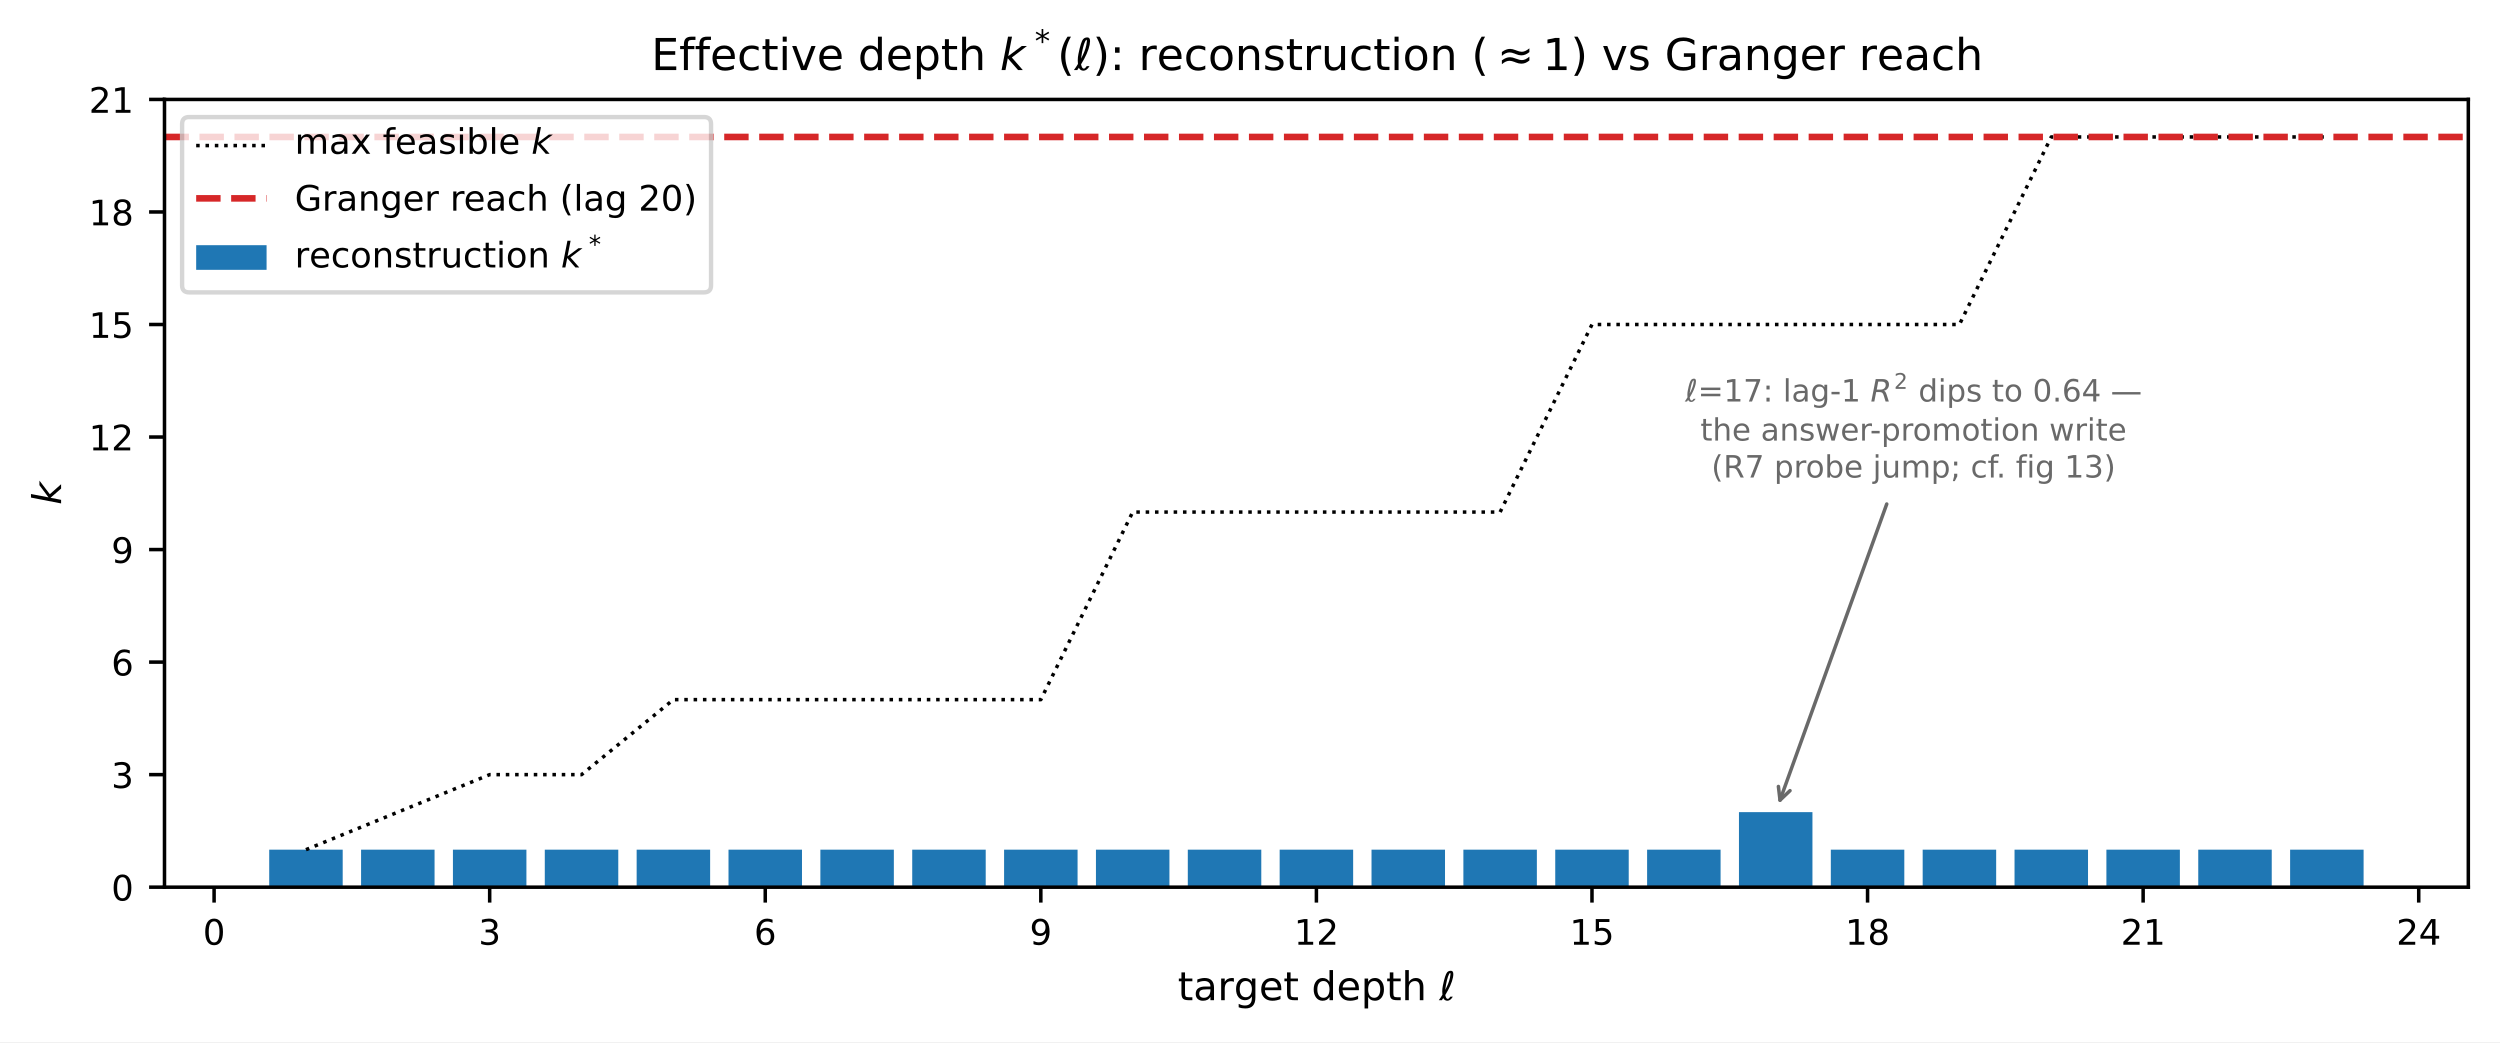
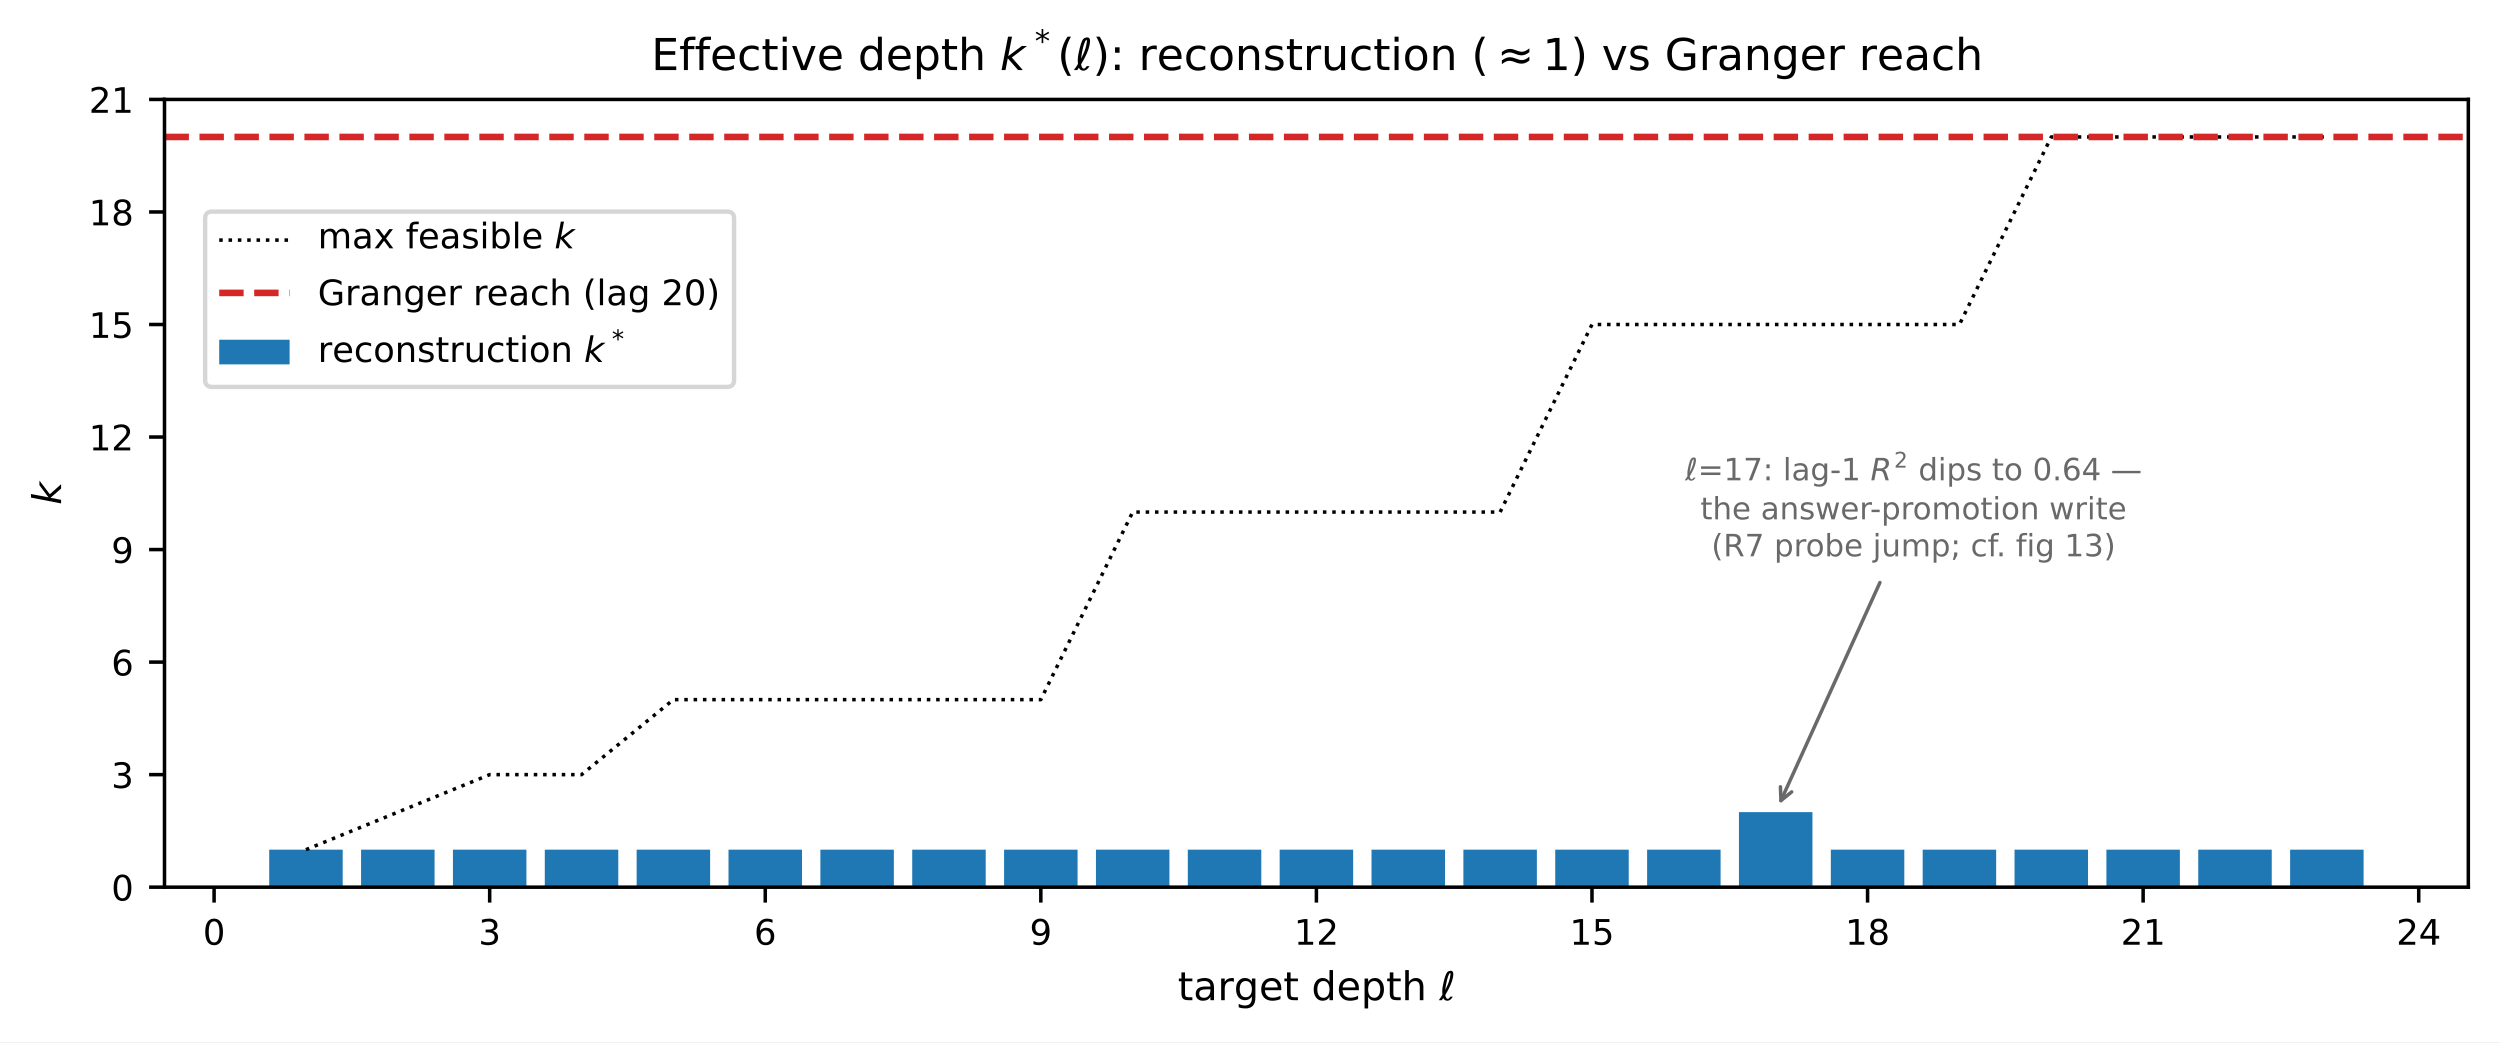
<svg xmlns="http://www.w3.org/2000/svg" xmlns:xlink="http://www.w3.org/1999/xlink" width="568.147pt" height="236.822pt" viewBox="0 0 568.147 236.822" version="1.1">
  <defs>
    <style type="text/css">*{stroke-linejoin: round; stroke-linecap: butt}</style>
  </defs>
  <g id="figure_1">
    <g id="patch_1">
      <path d="M 0 236.822  L 568.147 236.822  L 568.147 0  L 0 0  z " style="fill: #ffffff" />
    </g>
    <g id="axes_1">
      <g id="patch_2">
        <path d="M 37.382 201.62  L 560.947 201.62  L 560.947 22.6  L 37.382 22.6  z " style="fill: #ffffff" />
      </g>
      <g id="patch_3">
        <path d="M 61.181 201.62  L 77.881 201.62  L 77.881 193.095  L 61.181 193.095  z " clip-path="url(#p12ec2d168f)" style="fill: #1f77b4" />
      </g>
      <g id="patch_4">
        <path d="M 82.056 201.62  L 98.757 201.62  L 98.757 193.095  L 82.056 193.095  z " clip-path="url(#p12ec2d168f)" style="fill: #1f77b4" />
      </g>
      <g id="patch_5">
        <path d="M 102.932 201.62  L 119.633 201.62  L 119.633 193.095  L 102.932 193.095  z " clip-path="url(#p12ec2d168f)" style="fill: #1f77b4" />
      </g>
      <g id="patch_6">
        <path d="M 123.808 201.62  L 140.509 201.62  L 140.509 193.095  L 123.808 193.095  z " clip-path="url(#p12ec2d168f)" style="fill: #1f77b4" />
      </g>
      <g id="patch_7">
        <path d="M 144.684 201.62  L 161.384 201.62  L 161.384 193.095  L 144.684 193.095  z " clip-path="url(#p12ec2d168f)" style="fill: #1f77b4" />
      </g>
      <g id="patch_8">
        <path d="M 165.56 201.62  L 182.26 201.62  L 182.26 193.095  L 165.56 193.095  z " clip-path="url(#p12ec2d168f)" style="fill: #1f77b4" />
      </g>
      <g id="patch_9">
        <path d="M 186.435 201.62  L 203.136 201.62  L 203.136 193.095  L 186.435 193.095  z " clip-path="url(#p12ec2d168f)" style="fill: #1f77b4" />
      </g>
      <g id="patch_10">
        <path d="M 207.311 201.62  L 224.012 201.62  L 224.012 193.095  L 207.311 193.095  z " clip-path="url(#p12ec2d168f)" style="fill: #1f77b4" />
      </g>
      <g id="patch_11">
        <path d="M 228.187 201.62  L 244.888 201.62  L 244.888 193.095  L 228.187 193.095  z " clip-path="url(#p12ec2d168f)" style="fill: #1f77b4" />
      </g>
      <g id="patch_12">
        <path d="M 249.063 201.62  L 265.763 201.62  L 265.763 193.095  L 249.063 193.095  z " clip-path="url(#p12ec2d168f)" style="fill: #1f77b4" />
      </g>
      <g id="patch_13">
        <path d="M 269.939 201.62  L 286.639 201.62  L 286.639 193.095  L 269.939 193.095  z " clip-path="url(#p12ec2d168f)" style="fill: #1f77b4" />
      </g>
      <g id="patch_14">
        <path d="M 290.814 201.62  L 307.515 201.62  L 307.515 193.095  L 290.814 193.095  z " clip-path="url(#p12ec2d168f)" style="fill: #1f77b4" />
      </g>
      <g id="patch_15">
        <path d="M 311.69 201.62  L 328.391 201.62  L 328.391 193.095  L 311.69 193.095  z " clip-path="url(#p12ec2d168f)" style="fill: #1f77b4" />
      </g>
      <g id="patch_16">
        <path d="M 332.566 201.62  L 349.267 201.62  L 349.267 193.095  L 332.566 193.095  z " clip-path="url(#p12ec2d168f)" style="fill: #1f77b4" />
      </g>
      <g id="patch_17">
        <path d="M 353.442 201.62  L 370.142 201.62  L 370.142 193.095  L 353.442 193.095  z " clip-path="url(#p12ec2d168f)" style="fill: #1f77b4" />
      </g>
      <g id="patch_18">
        <path d="M 374.318 201.62  L 391.018 201.62  L 391.018 193.095  L 374.318 193.095  z " clip-path="url(#p12ec2d168f)" style="fill: #1f77b4" />
      </g>
      <g id="patch_19">
        <path d="M 395.193 201.62  L 411.894 201.62  L 411.894 184.57  L 395.193 184.57  z " clip-path="url(#p12ec2d168f)" style="fill: #1f77b4" />
      </g>
      <g id="patch_20">
        <path d="M 416.069 201.62  L 432.77 201.62  L 432.77 193.095  L 416.069 193.095  z " clip-path="url(#p12ec2d168f)" style="fill: #1f77b4" />
      </g>
      <g id="patch_21">
        <path d="M 436.945 201.62  L 453.646 201.62  L 453.646 193.095  L 436.945 193.095  z " clip-path="url(#p12ec2d168f)" style="fill: #1f77b4" />
      </g>
      <g id="patch_22">
        <path d="M 457.821 201.62  L 474.521 201.62  L 474.521 193.095  L 457.821 193.095  z " clip-path="url(#p12ec2d168f)" style="fill: #1f77b4" />
      </g>
      <g id="patch_23">
        <path d="M 478.697 201.62  L 495.397 201.62  L 495.397 193.095  L 478.697 193.095  z " clip-path="url(#p12ec2d168f)" style="fill: #1f77b4" />
      </g>
      <g id="patch_24">
        <path d="M 499.572 201.62  L 516.273 201.62  L 516.273 193.095  L 499.572 193.095  z " clip-path="url(#p12ec2d168f)" style="fill: #1f77b4" />
      </g>
      <g id="patch_25">
        <path d="M 520.448 201.62  L 537.149 201.62  L 537.149 193.095  L 520.448 193.095  z " clip-path="url(#p12ec2d168f)" style="fill: #1f77b4" />
      </g>
      <g id="matplotlib.axis_1">
        <g id="xtick_1">
          <g id="line2d_1">
            <defs>
              <path id="m513581c044" d="M 0 0  L 0 3.5  " style="stroke: #000000; stroke-width: 0.8" />
            </defs>
            <g>
              <use xlink:href="#m513581c044" x="48.655" y="201.62" style="stroke: #000000; stroke-width: 0.8" />
            </g>
          </g>
          <g id="text_1">
            <text style="font-size: 8px; font-family: 'DejaVu Sans', 'Bitstream Vera Sans', 'Computer Modern Sans Serif', 'Lucida Grande', 'Verdana', 'Geneva', 'Lucid', 'Arial', 'Helvetica', 'Avant Garde', sans-serif; text-anchor: middle" x="48.655" y="214.698" transform="rotate(-0 48.65504 214.6978)">0</text>
          </g>
        </g>
        <g id="xtick_2">
          <g id="line2d_2">
            <g>
              <use xlink:href="#m513581c044" x="111.282" y="201.62" style="stroke: #000000; stroke-width: 0.8" />
            </g>
          </g>
          <g id="text_2">
            <text style="font-size: 8px; font-family: 'DejaVu Sans', 'Bitstream Vera Sans', 'Computer Modern Sans Serif', 'Lucida Grande', 'Verdana', 'Geneva', 'Lucid', 'Arial', 'Helvetica', 'Avant Garde', sans-serif; text-anchor: middle" x="111.282" y="214.698" transform="rotate(-0 111.2825 214.6978)">3</text>
          </g>
        </g>
        <g id="xtick_3">
          <g id="line2d_3">
            <g>
              <use xlink:href="#m513581c044" x="173.91" y="201.62" style="stroke: #000000; stroke-width: 0.8" />
            </g>
          </g>
          <g id="text_3">
            <text style="font-size: 8px; font-family: 'DejaVu Sans', 'Bitstream Vera Sans', 'Computer Modern Sans Serif', 'Lucida Grande', 'Verdana', 'Geneva', 'Lucid', 'Arial', 'Helvetica', 'Avant Garde', sans-serif; text-anchor: middle" x="173.91" y="214.698" transform="rotate(-0 173.9099 214.6978)">6</text>
          </g>
        </g>
        <g id="xtick_4">
          <g id="line2d_4">
            <g>
              <use xlink:href="#m513581c044" x="236.537" y="201.62" style="stroke: #000000; stroke-width: 0.8" />
            </g>
          </g>
          <g id="text_4">
            <text style="font-size: 8px; font-family: 'DejaVu Sans', 'Bitstream Vera Sans', 'Computer Modern Sans Serif', 'Lucida Grande', 'Verdana', 'Geneva', 'Lucid', 'Arial', 'Helvetica', 'Avant Garde', sans-serif; text-anchor: middle" x="236.537" y="214.698" transform="rotate(-0 236.5373 214.6978)">9</text>
          </g>
        </g>
        <g id="xtick_5">
          <g id="line2d_5">
            <g>
              <use xlink:href="#m513581c044" x="299.165" y="201.62" style="stroke: #000000; stroke-width: 0.8" />
            </g>
          </g>
          <g id="text_5">
            <text style="font-size: 8px; font-family: 'DejaVu Sans', 'Bitstream Vera Sans', 'Computer Modern Sans Serif', 'Lucida Grande', 'Verdana', 'Geneva', 'Lucid', 'Arial', 'Helvetica', 'Avant Garde', sans-serif; text-anchor: middle" x="299.165" y="214.698" transform="rotate(-0 299.1647 214.6978)">12</text>
          </g>
        </g>
        <g id="xtick_6">
          <g id="line2d_6">
            <g>
              <use xlink:href="#m513581c044" x="361.792" y="201.62" style="stroke: #000000; stroke-width: 0.8" />
            </g>
          </g>
          <g id="text_6">
            <text style="font-size: 8px; font-family: 'DejaVu Sans', 'Bitstream Vera Sans', 'Computer Modern Sans Serif', 'Lucida Grande', 'Verdana', 'Geneva', 'Lucid', 'Arial', 'Helvetica', 'Avant Garde', sans-serif; text-anchor: middle" x="361.792" y="214.698" transform="rotate(-0 361.7921 214.6978)">15</text>
          </g>
        </g>
        <g id="xtick_7">
          <g id="line2d_7">
            <g>
              <use xlink:href="#m513581c044" x="424.42" y="201.62" style="stroke: #000000; stroke-width: 0.8" />
            </g>
          </g>
          <g id="text_7">
            <text style="font-size: 8px; font-family: 'DejaVu Sans', 'Bitstream Vera Sans', 'Computer Modern Sans Serif', 'Lucida Grande', 'Verdana', 'Geneva', 'Lucid', 'Arial', 'Helvetica', 'Avant Garde', sans-serif; text-anchor: middle" x="424.42" y="214.698" transform="rotate(-0 424.4195 214.6978)">18</text>
          </g>
        </g>
        <g id="xtick_8">
          <g id="line2d_8">
            <g>
              <use xlink:href="#m513581c044" x="487.047" y="201.62" style="stroke: #000000; stroke-width: 0.8" />
            </g>
          </g>
          <g id="text_8">
            <text style="font-size: 8px; font-family: 'DejaVu Sans', 'Bitstream Vera Sans', 'Computer Modern Sans Serif', 'Lucida Grande', 'Verdana', 'Geneva', 'Lucid', 'Arial', 'Helvetica', 'Avant Garde', sans-serif; text-anchor: middle" x="487.047" y="214.698" transform="rotate(-0 487.0469 214.6978)">21</text>
          </g>
        </g>
        <g id="xtick_9">
          <g id="line2d_9">
            <g>
              <use xlink:href="#m513581c044" x="549.674" y="201.62" style="stroke: #000000; stroke-width: 0.8" />
            </g>
          </g>
          <g id="text_9">
            <text style="font-size: 8px; font-family: 'DejaVu Sans', 'Bitstream Vera Sans', 'Computer Modern Sans Serif', 'Lucida Grande', 'Verdana', 'Geneva', 'Lucid', 'Arial', 'Helvetica', 'Avant Garde', sans-serif; text-anchor: middle" x="549.674" y="214.698" transform="rotate(-0 549.6743 214.6978)">24</text>
          </g>
        </g>
        <g id="text_10">
          <g transform="translate(267.6647 227.4597)">
            <text>
              <tspan x="0" y="-0.156" style="font-size: 9px; font-family: 'DejaVu Sans'">t</tspan>
              <tspan x="3.529" y="-0.156" style="font-size: 9px; font-family: 'DejaVu Sans'">a</tspan>
              <tspan x="9.044" y="-0.156" style="font-size: 9px; font-family: 'DejaVu Sans'">r</tspan>
              <tspan x="12.744" y="-0.156" style="font-size: 9px; font-family: 'DejaVu Sans'">g</tspan>
              <tspan x="18.457" y="-0.156" style="font-size: 9px; font-family: 'DejaVu Sans'">e</tspan>
              <tspan x="23.994" y="-0.156" style="font-size: 9px; font-family: 'DejaVu Sans'">t</tspan>
              <tspan x="27.523" y="-0.156" style="font-size: 9px; font-family: 'DejaVu Sans'"> </tspan>
              <tspan x="30.384" y="-0.156" style="font-size: 9px; font-family: 'DejaVu Sans'">d</tspan>
              <tspan x="36.097" y="-0.156" style="font-size: 9px; font-family: 'DejaVu Sans'">e</tspan>
              <tspan x="41.634" y="-0.156" style="font-size: 9px; font-family: 'DejaVu Sans'">p</tspan>
              <tspan x="47.347" y="-0.156" style="font-size: 9px; font-family: 'DejaVu Sans'">t</tspan>
              <tspan x="50.875" y="-0.156" style="font-size: 9px; font-family: 'DejaVu Sans'">h</tspan>
              <tspan x="56.58" y="-0.156" style="font-size: 9px; font-family: 'DejaVu Sans'"> </tspan>
              <tspan x="59.44" y="-0.156" style="font-style: oblique; font-size: 9px; font-family: 'DejaVu Sans'">ℓ</tspan>
            </text>
          </g>
        </g>
      </g>
      <g id="matplotlib.axis_2">
        <g id="ytick_1">
          <g id="line2d_10">
            <defs>
              <path id="m32dd1cf0d6" d="M 0 0  L -3.5 0  " style="stroke: #000000; stroke-width: 0.8" />
            </defs>
            <g>
              <use xlink:href="#m32dd1cf0d6" x="37.382" y="201.62" style="stroke: #000000; stroke-width: 0.8" />
            </g>
          </g>
          <g id="text_11">
            <text style="font-size: 8px; font-family: 'DejaVu Sans', 'Bitstream Vera Sans', 'Computer Modern Sans Serif', 'Lucida Grande', 'Verdana', 'Geneva', 'Lucid', 'Arial', 'Helvetica', 'Avant Garde', sans-serif; text-anchor: end" x="30.382" y="204.659" transform="rotate(-0 30.38211 204.6588)">0</text>
          </g>
        </g>
        <g id="ytick_2">
          <g id="line2d_11">
            <g>
              <use xlink:href="#m32dd1cf0d6" x="37.382" y="176.045" style="stroke: #000000; stroke-width: 0.8" />
            </g>
          </g>
          <g id="text_12">
            <text style="font-size: 8px; font-family: 'DejaVu Sans', 'Bitstream Vera Sans', 'Computer Modern Sans Serif', 'Lucida Grande', 'Verdana', 'Geneva', 'Lucid', 'Arial', 'Helvetica', 'Avant Garde', sans-serif; text-anchor: end" x="30.382" y="179.085" transform="rotate(-0 30.38211 179.0845)">3</text>
          </g>
        </g>
        <g id="ytick_3">
          <g id="line2d_12">
            <g>
              <use xlink:href="#m32dd1cf0d6" x="37.382" y="150.471" style="stroke: #000000; stroke-width: 0.8" />
            </g>
          </g>
          <g id="text_13">
            <text style="font-size: 8px; font-family: 'DejaVu Sans', 'Bitstream Vera Sans', 'Computer Modern Sans Serif', 'Lucida Grande', 'Verdana', 'Geneva', 'Lucid', 'Arial', 'Helvetica', 'Avant Garde', sans-serif; text-anchor: end" x="30.382" y="153.51" transform="rotate(-0 30.38211 153.5103)">6</text>
          </g>
        </g>
        <g id="ytick_4">
          <g id="line2d_13">
            <g>
              <use xlink:href="#m32dd1cf0d6" x="37.382" y="124.897" style="stroke: #000000; stroke-width: 0.8" />
            </g>
          </g>
          <g id="text_14">
            <text style="font-size: 8px; font-family: 'DejaVu Sans', 'Bitstream Vera Sans', 'Computer Modern Sans Serif', 'Lucida Grande', 'Verdana', 'Geneva', 'Lucid', 'Arial', 'Helvetica', 'Avant Garde', sans-serif; text-anchor: end" x="30.382" y="127.936" transform="rotate(-0 30.38211 127.936)">9</text>
          </g>
        </g>
        <g id="ytick_5">
          <g id="line2d_14">
            <g>
              <use xlink:href="#m32dd1cf0d6" x="37.382" y="99.323" style="stroke: #000000; stroke-width: 0.8" />
            </g>
          </g>
          <g id="text_15">
            <text style="font-size: 8px; font-family: 'DejaVu Sans', 'Bitstream Vera Sans', 'Computer Modern Sans Serif', 'Lucida Grande', 'Verdana', 'Geneva', 'Lucid', 'Arial', 'Helvetica', 'Avant Garde', sans-serif; text-anchor: end" x="30.382" y="102.362" transform="rotate(-0 30.38211 102.3618)">12</text>
          </g>
        </g>
        <g id="ytick_6">
          <g id="line2d_15">
            <g>
              <use xlink:href="#m32dd1cf0d6" x="37.382" y="73.748" style="stroke: #000000; stroke-width: 0.8" />
            </g>
          </g>
          <g id="text_16">
            <text style="font-size: 8px; font-family: 'DejaVu Sans', 'Bitstream Vera Sans', 'Computer Modern Sans Serif', 'Lucida Grande', 'Verdana', 'Geneva', 'Lucid', 'Arial', 'Helvetica', 'Avant Garde', sans-serif; text-anchor: end" x="30.382" y="76.788" transform="rotate(-0 30.38211 76.78755)">15</text>
          </g>
        </g>
        <g id="ytick_7">
          <g id="line2d_16">
            <g>
              <use xlink:href="#m32dd1cf0d6" x="37.382" y="48.174" style="stroke: #000000; stroke-width: 0.8" />
            </g>
          </g>
          <g id="text_17">
            <text style="font-size: 8px; font-family: 'DejaVu Sans', 'Bitstream Vera Sans', 'Computer Modern Sans Serif', 'Lucida Grande', 'Verdana', 'Geneva', 'Lucid', 'Arial', 'Helvetica', 'Avant Garde', sans-serif; text-anchor: end" x="30.382" y="51.213" transform="rotate(-0 30.38211 51.21331)">18</text>
          </g>
        </g>
        <g id="ytick_8">
          <g id="line2d_17">
            <g>
              <use xlink:href="#m32dd1cf0d6" x="37.382" y="22.6" style="stroke: #000000; stroke-width: 0.8" />
            </g>
          </g>
          <g id="text_18">
            <text style="font-size: 8px; font-family: 'DejaVu Sans', 'Bitstream Vera Sans', 'Computer Modern Sans Serif', 'Lucida Grande', 'Verdana', 'Geneva', 'Lucid', 'Arial', 'Helvetica', 'Avant Garde', sans-serif; text-anchor: end" x="30.382" y="25.639" transform="rotate(-0 30.38211 25.63906)">21</text>
          </g>
        </g>
        <g id="text_19">
          <g transform="translate(14.04 114.7199) rotate(-90)">
            <text>
              <tspan x="0" y="-0.156" style="font-style: oblique; font-size: 9px; font-family: 'DejaVu Sans'">k</tspan>
            </text>
          </g>
        </g>
      </g>
      <g id="line2d_18">
        <path d="M 69.531 193.095  L 90.407 184.57  L 111.282 176.045  L 132.158 176.045  L 153.034 158.996  L 173.91 158.996  L 194.786 158.996  L 215.661 158.996  L 236.537 158.996  L 257.413 116.372  L 278.289 116.372  L 299.165 116.372  L 320.04 116.372  L 340.916 116.372  L 361.792 73.748  L 382.668 73.748  L 403.544 73.748  L 424.42 73.748  L 445.295 73.748  L 466.171 31.125  L 487.047 31.125  L 507.923 31.125  L 528.799 31.125  " clip-path="url(#p12ec2d168f)" style="fill: none; stroke-dasharray: 0.8,1.32; stroke-dashoffset: 0; stroke: #000000; stroke-width: 0.8" />
      </g>
      <g id="line2d_19">
        <path d="M 37.382 31.125  L 560.947 31.125  " clip-path="url(#p12ec2d168f)" style="fill: none; stroke-dasharray: 5.55,2.4; stroke-dashoffset: 0; stroke: #d62728; stroke-width: 1.5" />
      </g>
      <g id="patch_26">
        <path d="M 37.382 201.62  L 37.382 22.6  " style="fill: none; stroke: #000000; stroke-width: 0.8; stroke-linejoin: miter; stroke-linecap: square" />
      </g>
      <g id="patch_27">
        <path d="M 560.947 201.62  L 560.947 22.6  " style="fill: none; stroke: #000000; stroke-width: 0.8; stroke-linejoin: miter; stroke-linecap: square" />
      </g>
      <g id="patch_28">
        <path d="M 37.382 201.62  L 560.947 201.62  " style="fill: none; stroke: #000000; stroke-width: 0.8; stroke-linejoin: miter; stroke-linecap: square" />
      </g>
      <g id="patch_29">
        <path d="M 37.382 22.6  L 560.947 22.6  " style="fill: none; stroke: #000000; stroke-width: 0.8; stroke-linejoin: miter; stroke-linecap: square" />
      </g>
      <g id="patch_30">
-         <path d="M 428.779 114.546  Q 416.501 148.616 404.526 181.844  " style="fill: none; stroke: #696969; stroke-width: 0.8; stroke-linecap: round" />
-         <path d="M 406.793 179.684  L 404.526 181.844  L 404.158 178.735  " style="fill: none; stroke: #696969; stroke-width: 0.8; stroke-linecap: round" />
+         <path d="M 427.228 132.389  Q 415.799 157.571 404.739 181.937  " style="fill: none; stroke: #696969; stroke-width: 0.8; stroke-linecap: round" />
+         <path d="M 407.171 179.966  L 404.739 181.937  L 404.621 178.809  " style="fill: none; stroke: #696969; stroke-width: 0.8; stroke-linecap: round" />
      </g>
      <g id="text_20">
        <g id="patch_31">
-           <path d="M 382.952 112.662  L 486.762 112.662  Q 488.512 112.662 488.512 110.912  L 488.512 84.445  Q 488.512 82.695 486.762 82.695  L 382.952 82.695  Q 381.202 82.695 381.202 84.445  L 381.202 110.912  Q 381.202 112.662 382.952 112.662  z " style="fill: #ffffff; opacity: 0.75" />
-         </g>
-         <g style="fill: #696969" transform="translate(382.9524 91.72563)">
+           <path d="M 382.952 130.564  L 486.762 130.564  Q 488.512 130.564 488.512 128.814  L 488.512 102.347  Q 488.512 100.597 486.762 100.597  L 382.952 100.597  Q 381.202 100.597 381.202 102.347  L 381.202 128.814  Q 381.202 130.564 382.952 130.564  z " style="fill: #ffffff; opacity: 0.75" />
+         </g>
+         <g style="fill: #696969" transform="translate(382.9524 109.6276)">
          <text>
            <tspan x="0" y="-0.467" style="font-style: oblique; font-size: 7px; font-family: 'DejaVu Sans'; fill: #696969">ℓ</tspan>
            <tspan x="42.13" y="-0.467" style="font-style: oblique; font-size: 7px; font-family: 'DejaVu Sans'; fill: #696969">R</tspan>
            <tspan x="2.892" y="-0.467" style="font-size: 7px; font-family: 'DejaVu Sans'; fill: #696969">=</tspan>
            <tspan x="8.757" y="-0.467" style="font-size: 7px; font-family: 'DejaVu Sans'; fill: #696969">1</tspan>
            <tspan x="13.21" y="-0.467" style="font-size: 7px; font-family: 'DejaVu Sans'; fill: #696969">7</tspan>
            <tspan x="17.664" y="-0.467" style="font-size: 7px; font-family: 'DejaVu Sans'; fill: #696969">:</tspan>
            <tspan x="20.022" y="-0.467" style="font-size: 7px; font-family: 'DejaVu Sans'; fill: #696969"> </tspan>
            <tspan x="22.248" y="-0.467" style="font-size: 7px; font-family: 'DejaVu Sans'; fill: #696969">l</tspan>
            <tspan x="24.192" y="-0.467" style="font-size: 7px; font-family: 'DejaVu Sans'; fill: #696969">a</tspan>
            <tspan x="28.482" y="-0.467" style="font-size: 7px; font-family: 'DejaVu Sans'; fill: #696969">g</tspan>
            <tspan x="32.925" y="-0.467" style="font-size: 7px; font-family: 'DejaVu Sans'; fill: #696969">-</tspan>
            <tspan x="35.451" y="-0.467" style="font-size: 7px; font-family: 'DejaVu Sans'; fill: #696969">1</tspan>
            <tspan x="39.905" y="-0.467" style="font-size: 7px; font-family: 'DejaVu Sans'; fill: #696969"> </tspan>
            <tspan x="50.795" y="-0.467" style="font-size: 7px; font-family: 'DejaVu Sans'; fill: #696969"> </tspan>
            <tspan x="53.02" y="-0.467" style="font-size: 7px; font-family: 'DejaVu Sans'; fill: #696969">d</tspan>
            <tspan x="57.463" y="-0.467" style="font-size: 7px; font-family: 'DejaVu Sans'; fill: #696969">i</tspan>
            <tspan x="59.408" y="-0.467" style="font-size: 7px; font-family: 'DejaVu Sans'; fill: #696969">p</tspan>
            <tspan x="63.851" y="-0.467" style="font-size: 7px; font-family: 'DejaVu Sans'; fill: #696969">s</tspan>
            <tspan x="67.498" y="-0.467" style="font-size: 7px; font-family: 'DejaVu Sans'; fill: #696969"> </tspan>
            <tspan x="69.723" y="-0.467" style="font-size: 7px; font-family: 'DejaVu Sans'; fill: #696969">t</tspan>
            <tspan x="72.468" y="-0.467" style="font-size: 7px; font-family: 'DejaVu Sans'; fill: #696969">o</tspan>
            <tspan x="76.751" y="-0.467" style="font-size: 7px; font-family: 'DejaVu Sans'; fill: #696969"> </tspan>
            <tspan x="78.976" y="-0.467" style="font-size: 7px; font-family: 'DejaVu Sans'; fill: #696969">0</tspan>
            <tspan x="83.429" y="-0.467" style="font-size: 7px; font-family: 'DejaVu Sans'; fill: #696969">.</tspan>
            <tspan x="85.654" y="-0.467" style="font-size: 7px; font-family: 'DejaVu Sans'; fill: #696969">6</tspan>
            <tspan x="90.108" y="-0.467" style="font-size: 7px; font-family: 'DejaVu Sans'; fill: #696969">4</tspan>
            <tspan x="94.562" y="-0.467" style="font-size: 7px; font-family: 'DejaVu Sans'; fill: #696969"> </tspan>
            <tspan x="47.486" y="-3.358" style="font-size: 4.9px; font-family: 'DejaVu Sans'; fill: #696969">2</tspan>
            <tspan x="96.787" y="-0.467" style="font-size: 7px; font-family: 'DejaVu Sans Display'; fill: #696969">—</tspan>
          </text>
        </g>
-         <text style="font-size: 7px; font-family: 'DejaVu Sans', 'Bitstream Vera Sans', 'Computer Modern Sans Serif', 'Lucida Grande', 'Verdana', 'Geneva', 'Lucid', 'Arial', 'Helvetica', 'Avant Garde', sans-serif; fill: #696969" transform="translate(386.4294 100.1275)">the answer-promotion write</text>
-         <text style="font-size: 7px; font-family: 'DejaVu Sans', 'Bitstream Vera Sans', 'Computer Modern Sans Serif', 'Lucida Grande', 'Verdana', 'Geneva', 'Lucid', 'Arial', 'Helvetica', 'Avant Garde', sans-serif; fill: #696969" transform="translate(388.9101 108.5295)">(R7 probe jump; cf. fig 13)</text>
+         <text style="font-size: 7px; font-family: 'DejaVu Sans', 'Bitstream Vera Sans', 'Computer Modern Sans Serif', 'Lucida Grande', 'Verdana', 'Geneva', 'Lucid', 'Arial', 'Helvetica', 'Avant Garde', sans-serif; fill: #696969" transform="translate(386.4294 118.0295)">the answer-promotion write</text>
+         <text style="font-size: 7px; font-family: 'DejaVu Sans', 'Bitstream Vera Sans', 'Computer Modern Sans Serif', 'Lucida Grande', 'Verdana', 'Geneva', 'Lucid', 'Arial', 'Helvetica', 'Avant Garde', sans-serif; fill: #696969" transform="translate(388.9101 126.4314)">(R7 probe jump; cf. fig 13)</text>
      </g>
      <g id="text_21">
        <g transform="translate(148.0147 16.6)">
          <text>
            <tspan x="0" y="-0.675" style="font-size: 10px; font-family: 'DejaVu Sans'">E</tspan>
            <tspan x="6.318" y="-0.675" style="font-size: 10px; font-family: 'DejaVu Sans'">f</tspan>
            <tspan x="9.839" y="-0.675" style="font-size: 10px; font-family: 'DejaVu Sans'">f</tspan>
            <tspan x="13.359" y="-0.675" style="font-size: 10px; font-family: 'DejaVu Sans'">e</tspan>
            <tspan x="19.512" y="-0.675" style="font-size: 10px; font-family: 'DejaVu Sans'">c</tspan>
            <tspan x="25.01" y="-0.675" style="font-size: 10px; font-family: 'DejaVu Sans'">t</tspan>
            <tspan x="28.931" y="-0.675" style="font-size: 10px; font-family: 'DejaVu Sans'">i</tspan>
            <tspan x="31.709" y="-0.675" style="font-size: 10px; font-family: 'DejaVu Sans'">v</tspan>
            <tspan x="37.627" y="-0.675" style="font-size: 10px; font-family: 'DejaVu Sans'">e</tspan>
            <tspan x="43.779" y="-0.675" style="font-size: 10px; font-family: 'DejaVu Sans'"> </tspan>
            <tspan x="46.958" y="-0.675" style="font-size: 10px; font-family: 'DejaVu Sans'">d</tspan>
            <tspan x="53.306" y="-0.675" style="font-size: 10px; font-family: 'DejaVu Sans'">e</tspan>
            <tspan x="59.458" y="-0.675" style="font-size: 10px; font-family: 'DejaVu Sans'">p</tspan>
            <tspan x="65.806" y="-0.675" style="font-size: 10px; font-family: 'DejaVu Sans'">t</tspan>
            <tspan x="69.727" y="-0.675" style="font-size: 10px; font-family: 'DejaVu Sans'">h</tspan>
            <tspan x="76.064" y="-0.675" style="font-size: 10px; font-family: 'DejaVu Sans'"> </tspan>
            <tspan x="92.279" y="-0.675" style="font-size: 10px; font-family: 'DejaVu Sans'">(</tspan>
            <tspan x="100.311" y="-0.675" style="font-size: 10px; font-family: 'DejaVu Sans'">)</tspan>
            <tspan x="104.213" y="-0.675" style="font-size: 10px; font-family: 'DejaVu Sans'">:</tspan>
            <tspan x="107.582" y="-0.675" style="font-size: 10px; font-family: 'DejaVu Sans'"> </tspan>
            <tspan x="110.761" y="-0.675" style="font-size: 10px; font-family: 'DejaVu Sans'">r</tspan>
            <tspan x="114.872" y="-0.675" style="font-size: 10px; font-family: 'DejaVu Sans'">e</tspan>
            <tspan x="121.024" y="-0.675" style="font-size: 10px; font-family: 'DejaVu Sans'">c</tspan>
            <tspan x="126.522" y="-0.675" style="font-size: 10px; font-family: 'DejaVu Sans'">o</tspan>
            <tspan x="132.641" y="-0.675" style="font-size: 10px; font-family: 'DejaVu Sans'">n</tspan>
            <tspan x="138.978" y="-0.675" style="font-size: 10px; font-family: 'DejaVu Sans'">s</tspan>
            <tspan x="144.188" y="-0.675" style="font-size: 10px; font-family: 'DejaVu Sans'">t</tspan>
            <tspan x="148.109" y="-0.675" style="font-size: 10px; font-family: 'DejaVu Sans'">r</tspan>
            <tspan x="152.221" y="-0.675" style="font-size: 10px; font-family: 'DejaVu Sans'">u</tspan>
            <tspan x="158.559" y="-0.675" style="font-size: 10px; font-family: 'DejaVu Sans'">c</tspan>
            <tspan x="164.057" y="-0.675" style="font-size: 10px; font-family: 'DejaVu Sans'">t</tspan>
            <tspan x="167.978" y="-0.675" style="font-size: 10px; font-family: 'DejaVu Sans'">i</tspan>
            <tspan x="170.756" y="-0.675" style="font-size: 10px; font-family: 'DejaVu Sans'">o</tspan>
            <tspan x="176.874" y="-0.675" style="font-size: 10px; font-family: 'DejaVu Sans'">n</tspan>
            <tspan x="183.212" y="-0.675" style="font-size: 10px; font-family: 'DejaVu Sans'"> </tspan>
            <tspan x="186.391" y="-0.675" style="font-size: 10px; font-family: 'DejaVu Sans'">(</tspan>
            <tspan x="192.24" y="-0.675" style="font-size: 10px; font-family: 'DejaVu Sans'">≈</tspan>
            <tspan x="202.567" y="-0.675" style="font-size: 10px; font-family: 'DejaVu Sans'">1</tspan>
            <tspan x="208.93" y="-0.675" style="font-size: 10px; font-family: 'DejaVu Sans'">)</tspan>
            <tspan x="212.831" y="-0.675" style="font-size: 10px; font-family: 'DejaVu Sans'"> </tspan>
            <tspan x="216.01" y="-0.675" style="font-size: 10px; font-family: 'DejaVu Sans'">v</tspan>
            <tspan x="221.928" y="-0.675" style="font-size: 10px; font-family: 'DejaVu Sans'">s</tspan>
            <tspan x="227.138" y="-0.675" style="font-size: 10px; font-family: 'DejaVu Sans'"> </tspan>
            <tspan x="230.316" y="-0.675" style="font-size: 10px; font-family: 'DejaVu Sans'">G</tspan>
            <tspan x="238.065" y="-0.675" style="font-size: 10px; font-family: 'DejaVu Sans'">r</tspan>
            <tspan x="242.177" y="-0.675" style="font-size: 10px; font-family: 'DejaVu Sans'">a</tspan>
            <tspan x="248.305" y="-0.675" style="font-size: 10px; font-family: 'DejaVu Sans'">n</tspan>
            <tspan x="254.643" y="-0.675" style="font-size: 10px; font-family: 'DejaVu Sans'">g</tspan>
            <tspan x="260.99" y="-0.675" style="font-size: 10px; font-family: 'DejaVu Sans'">e</tspan>
            <tspan x="267.143" y="-0.675" style="font-size: 10px; font-family: 'DejaVu Sans'">r</tspan>
            <tspan x="271.254" y="-0.675" style="font-size: 10px; font-family: 'DejaVu Sans'"> </tspan>
            <tspan x="274.433" y="-0.675" style="font-size: 10px; font-family: 'DejaVu Sans'">r</tspan>
            <tspan x="278.544" y="-0.675" style="font-size: 10px; font-family: 'DejaVu Sans'">e</tspan>
            <tspan x="284.696" y="-0.675" style="font-size: 10px; font-family: 'DejaVu Sans'">a</tspan>
            <tspan x="290.824" y="-0.675" style="font-size: 10px; font-family: 'DejaVu Sans'">c</tspan>
            <tspan x="296.322" y="-0.675" style="font-size: 10px; font-family: 'DejaVu Sans'">h</tspan>
            <tspan x="79.243" y="-0.675" style="font-style: oblique; font-size: 10px; font-family: 'DejaVu Sans'">k</tspan>
            <tspan x="96.181" y="-0.675" style="font-style: oblique; font-size: 10px; font-family: 'DejaVu Sans'">ℓ</tspan>
            <tspan x="87.142" y="-4.805" style="font-size: 7px; font-family: 'DejaVu Sans'">*</tspan>
          </text>
        </g>
      </g>
      <g id="legend_1">
        <g id="patch_32">
-           <path d="M 42.982 66.444  L 159.992 66.444  Q 161.592 66.444 161.592 64.844  L 161.592 28.2  Q 161.592 26.6 159.992 26.6  L 42.982 26.6  Q 41.382 26.6 41.382 28.2  L 41.382 64.844  Q 41.382 66.444 42.982 66.444  z " style="fill: #ffffff; opacity: 0.8; stroke: #cccccc; stroke-linejoin: miter" />
+           <path d="M 48.218 87.927  L 165.228 87.927  Q 166.828 87.927 166.828 86.327  L 166.828 49.682  Q 166.828 48.082 165.228 48.082  L 48.218 48.082  Q 46.618 48.082 46.618 49.682  L 46.618 86.327  Q 46.618 87.927 48.218 87.927  z " style="fill: #ffffff; opacity: 0.8; stroke: #cccccc; stroke-linejoin: miter" />
        </g>
        <g id="line2d_20">
-           <path d="M 44.582 33.08  L 52.582 33.08  L 60.582 33.08  " style="fill: none; stroke-dasharray: 0.8,1.32; stroke-dashoffset: 0; stroke: #000000; stroke-width: 0.8" />
+           <path d="M 49.818 54.562  L 57.818 54.562  L 65.818 54.562  " style="fill: none; stroke-dasharray: 0.8,1.32; stroke-dashoffset: 0; stroke: #000000; stroke-width: 0.8" />
        </g>
        <g id="text_22">
-           <g transform="translate(66.98211 35.88)">
+           <g transform="translate(72.21776 57.36236)">
            <text>
              <tspan x="0" y="-0.922" style="font-size: 8px; font-family: 'DejaVu Sans'">m</tspan>
              <tspan x="7.793" y="-0.922" style="font-size: 8px; font-family: 'DejaVu Sans'">a</tspan>
              <tspan x="12.695" y="-0.922" style="font-size: 8px; font-family: 'DejaVu Sans'">x</tspan>
              <tspan x="17.43" y="-0.922" style="font-size: 8px; font-family: 'DejaVu Sans'"> </tspan>
              <tspan x="19.973" y="-0.922" style="font-size: 8px; font-family: 'DejaVu Sans'">f</tspan>
              <tspan x="22.789" y="-0.922" style="font-size: 8px; font-family: 'DejaVu Sans'">e</tspan>
              <tspan x="27.711" y="-0.922" style="font-size: 8px; font-family: 'DejaVu Sans'">a</tspan>
              <tspan x="32.613" y="-0.922" style="font-size: 8px; font-family: 'DejaVu Sans'">s</tspan>
              <tspan x="36.781" y="-0.922" style="font-size: 8px; font-family: 'DejaVu Sans'">i</tspan>
              <tspan x="39.004" y="-0.922" style="font-size: 8px; font-family: 'DejaVu Sans'">b</tspan>
              <tspan x="44.082" y="-0.922" style="font-size: 8px; font-family: 'DejaVu Sans'">l</tspan>
              <tspan x="46.305" y="-0.922" style="font-size: 8px; font-family: 'DejaVu Sans'">e</tspan>
              <tspan x="51.227" y="-0.922" style="font-size: 8px; font-family: 'DejaVu Sans'"> </tspan>
              <tspan x="53.77" y="-0.922" style="font-style: oblique; font-size: 8px; font-family: 'DejaVu Sans'">k</tspan>
            </text>
          </g>
        </g>
        <g id="line2d_21">
-           <path d="M 44.582 45.081  L 52.582 45.081  L 60.582 45.081  " style="fill: none; stroke-dasharray: 5.55,2.4; stroke-dashoffset: 0; stroke: #d62728; stroke-width: 1.5" />
+           <path d="M 49.818 66.563  L 57.818 66.563  L 65.818 66.563  " style="fill: none; stroke-dasharray: 5.55,2.4; stroke-dashoffset: 0; stroke: #d62728; stroke-width: 1.5" />
        </g>
        <g id="text_23">
-           <text style="font-size: 8px; font-family: 'DejaVu Sans', 'Bitstream Vera Sans', 'Computer Modern Sans Serif', 'Lucida Grande', 'Verdana', 'Geneva', 'Lucid', 'Arial', 'Helvetica', 'Avant Garde', sans-serif; text-anchor: start" x="66.982" y="47.881" transform="rotate(-0 66.98211 47.88063)">Granger reach (lag 20)</text>
+           <text style="font-size: 8px; font-family: 'DejaVu Sans', 'Bitstream Vera Sans', 'Computer Modern Sans Serif', 'Lucida Grande', 'Verdana', 'Geneva', 'Lucid', 'Arial', 'Helvetica', 'Avant Garde', sans-serif; text-anchor: start" x="72.218" y="69.363" transform="rotate(-0 72.21776 69.36299)">Granger reach (lag 20)</text>
        </g>
        <g id="patch_33">
-           <path d="M 44.582 61.322  L 60.582 61.322  L 60.582 55.722  L 44.582 55.722  z " style="fill: #1f77b4" />
+           <path d="M 49.818 82.805  L 65.818 82.805  L 65.818 77.205  L 49.818 77.205  z " style="fill: #1f77b4" />
        </g>
        <g id="text_24">
-           <g transform="translate(66.98211 61.3225)">
+           <g transform="translate(72.21776 82.80487)">
            <text>
              <tspan x="0" y="-0.54" style="font-size: 8px; font-family: 'DejaVu Sans'">r</tspan>
              <tspan x="3.289" y="-0.54" style="font-size: 8px; font-family: 'DejaVu Sans'">e</tspan>
              <tspan x="8.211" y="-0.54" style="font-size: 8px; font-family: 'DejaVu Sans'">c</tspan>
              <tspan x="12.609" y="-0.54" style="font-size: 8px; font-family: 'DejaVu Sans'">o</tspan>
              <tspan x="17.504" y="-0.54" style="font-size: 8px; font-family: 'DejaVu Sans'">n</tspan>
              <tspan x="22.574" y="-0.54" style="font-size: 8px; font-family: 'DejaVu Sans'">s</tspan>
              <tspan x="26.742" y="-0.54" style="font-size: 8px; font-family: 'DejaVu Sans'">t</tspan>
              <tspan x="29.879" y="-0.54" style="font-size: 8px; font-family: 'DejaVu Sans'">r</tspan>
              <tspan x="33.168" y="-0.54" style="font-size: 8px; font-family: 'DejaVu Sans'">u</tspan>
              <tspan x="38.238" y="-0.54" style="font-size: 8px; font-family: 'DejaVu Sans'">c</tspan>
              <tspan x="42.637" y="-0.54" style="font-size: 8px; font-family: 'DejaVu Sans'">t</tspan>
              <tspan x="45.773" y="-0.54" style="font-size: 8px; font-family: 'DejaVu Sans'">i</tspan>
              <tspan x="47.996" y="-0.54" style="font-size: 8px; font-family: 'DejaVu Sans'">o</tspan>
              <tspan x="52.891" y="-0.54" style="font-size: 8px; font-family: 'DejaVu Sans'">n</tspan>
              <tspan x="57.961" y="-0.54" style="font-size: 8px; font-family: 'DejaVu Sans'"> </tspan>
              <tspan x="60.504" y="-0.54" style="font-style: oblique; font-size: 8px; font-family: 'DejaVu Sans'">k</tspan>
              <tspan x="66.823" y="-3.844" style="font-size: 5.6px; font-family: 'DejaVu Sans'">*</tspan>
            </text>
          </g>
        </g>
      </g>
    </g>
  </g>
  <defs>
    <clipPath id="p12ec2d168f">
      <rect x="37.382" y="22.6" width="523.565" height="179.02" />
    </clipPath>
  </defs>
</svg>
